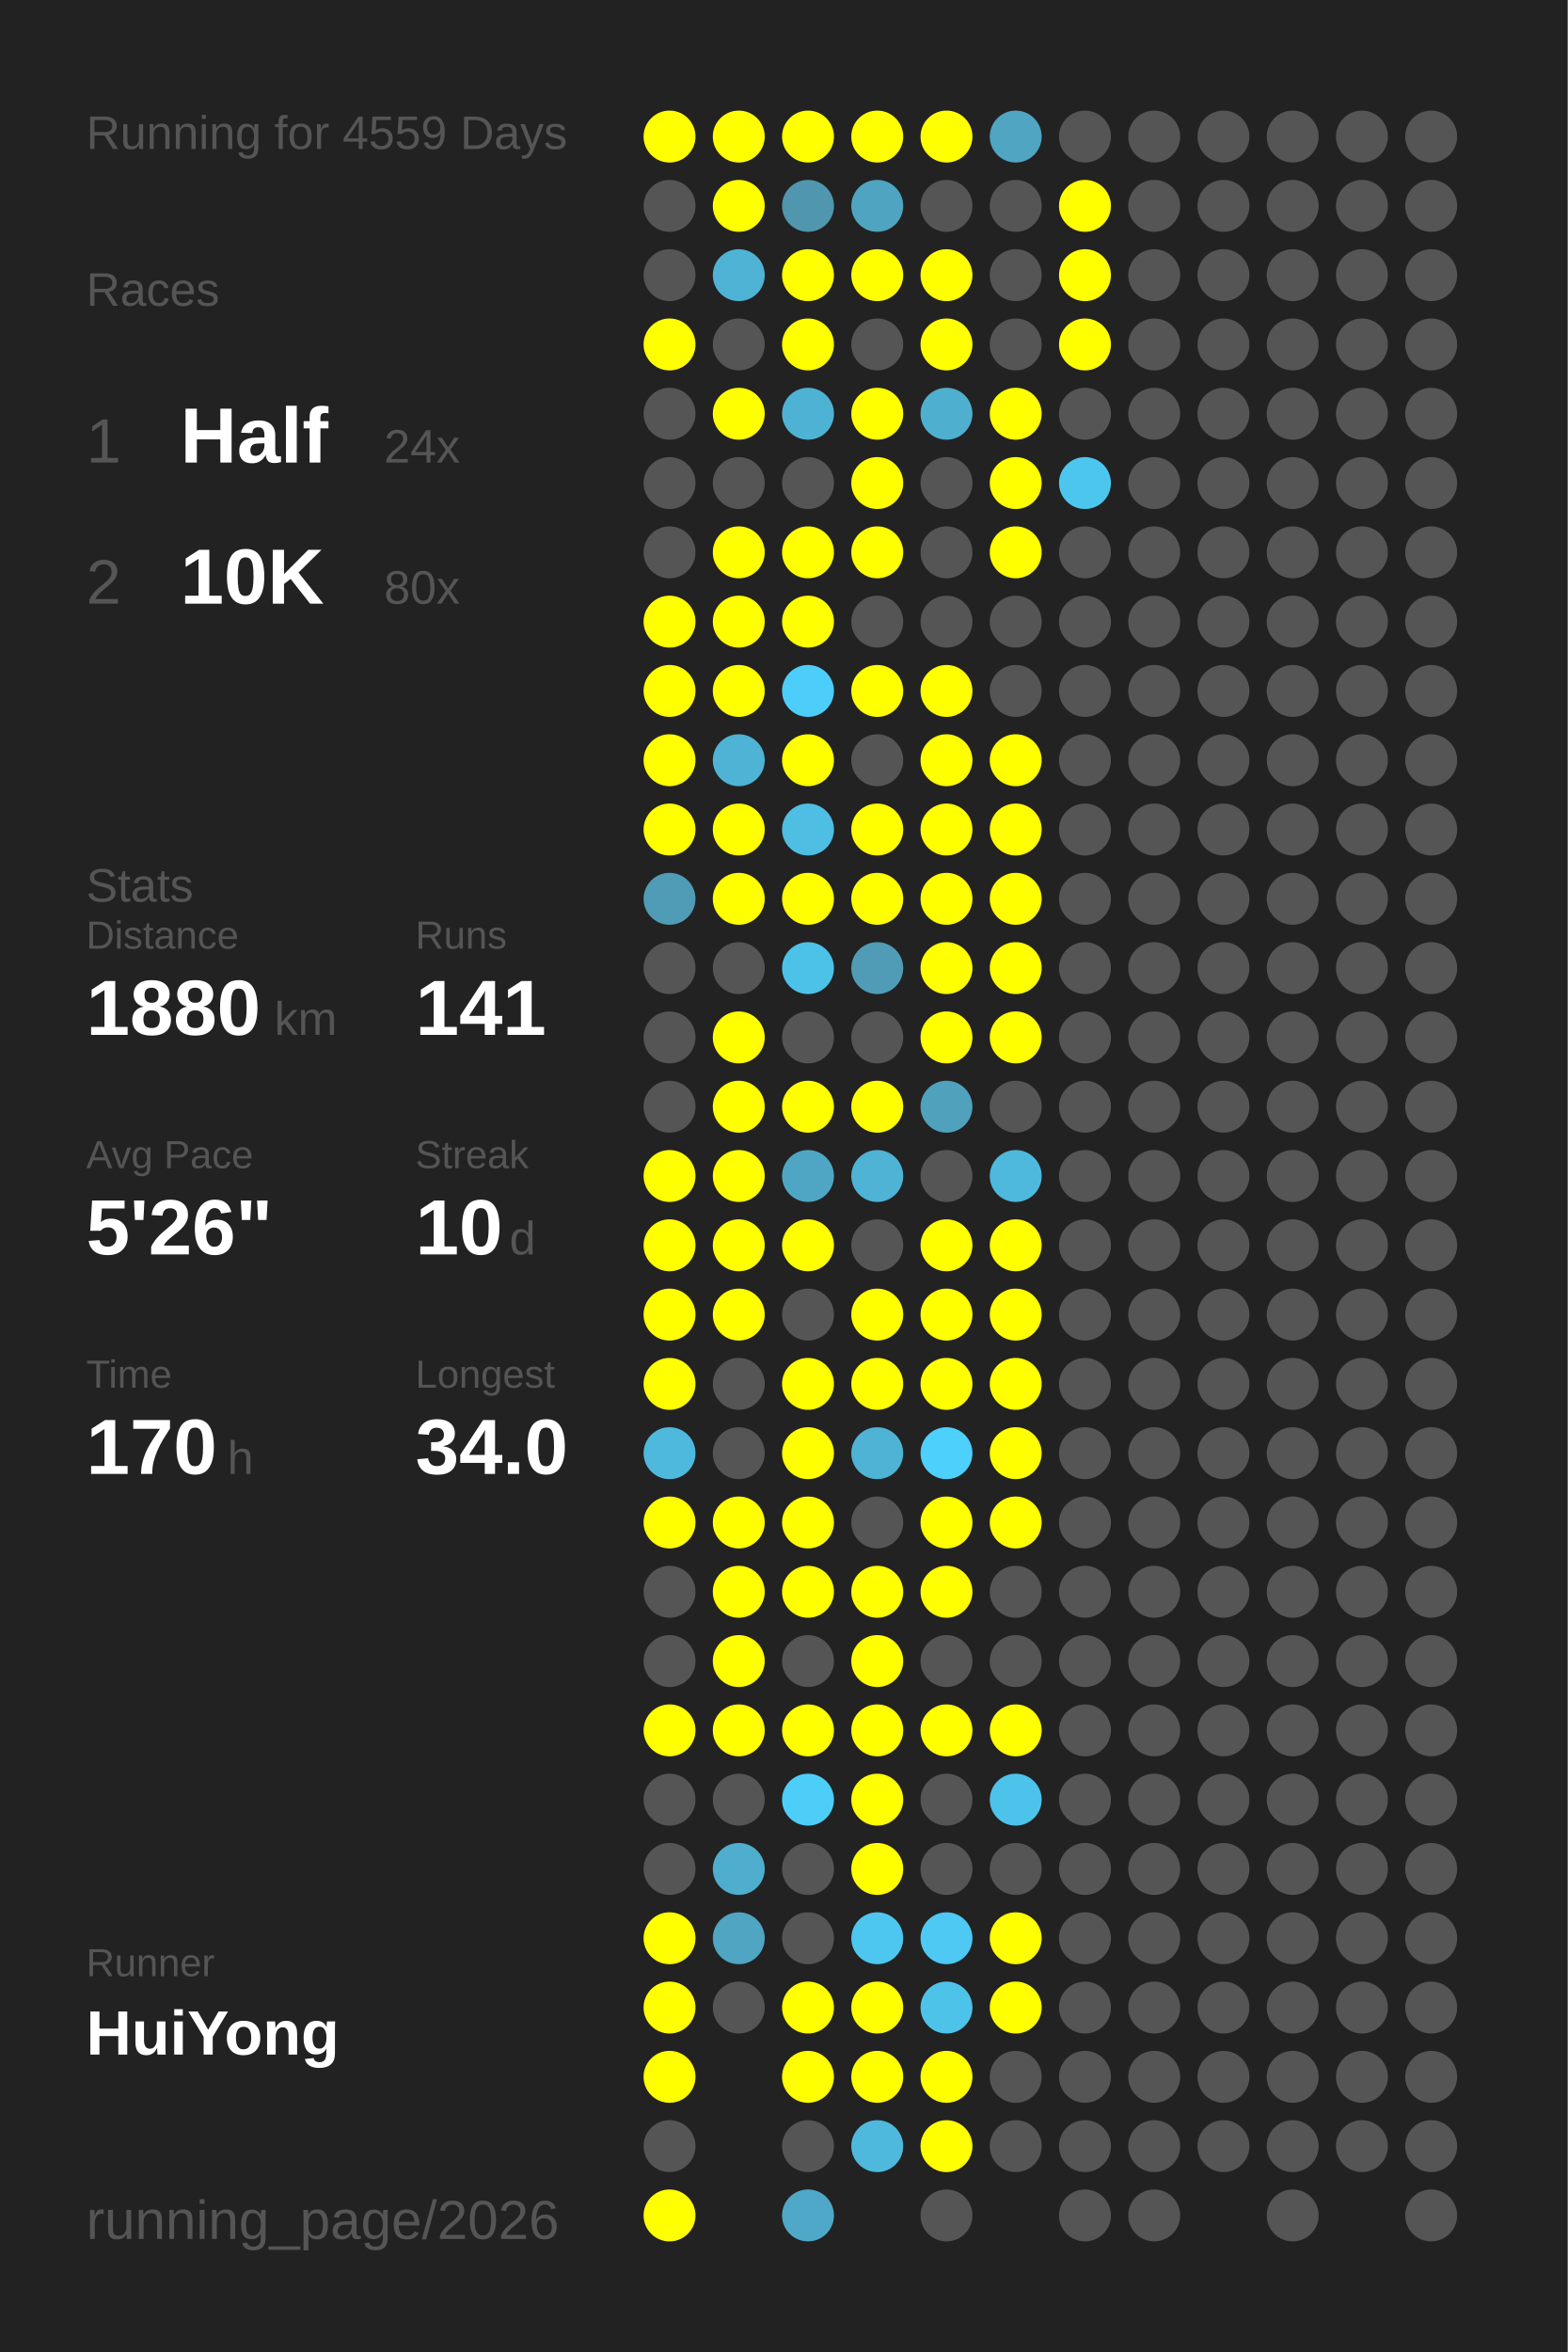
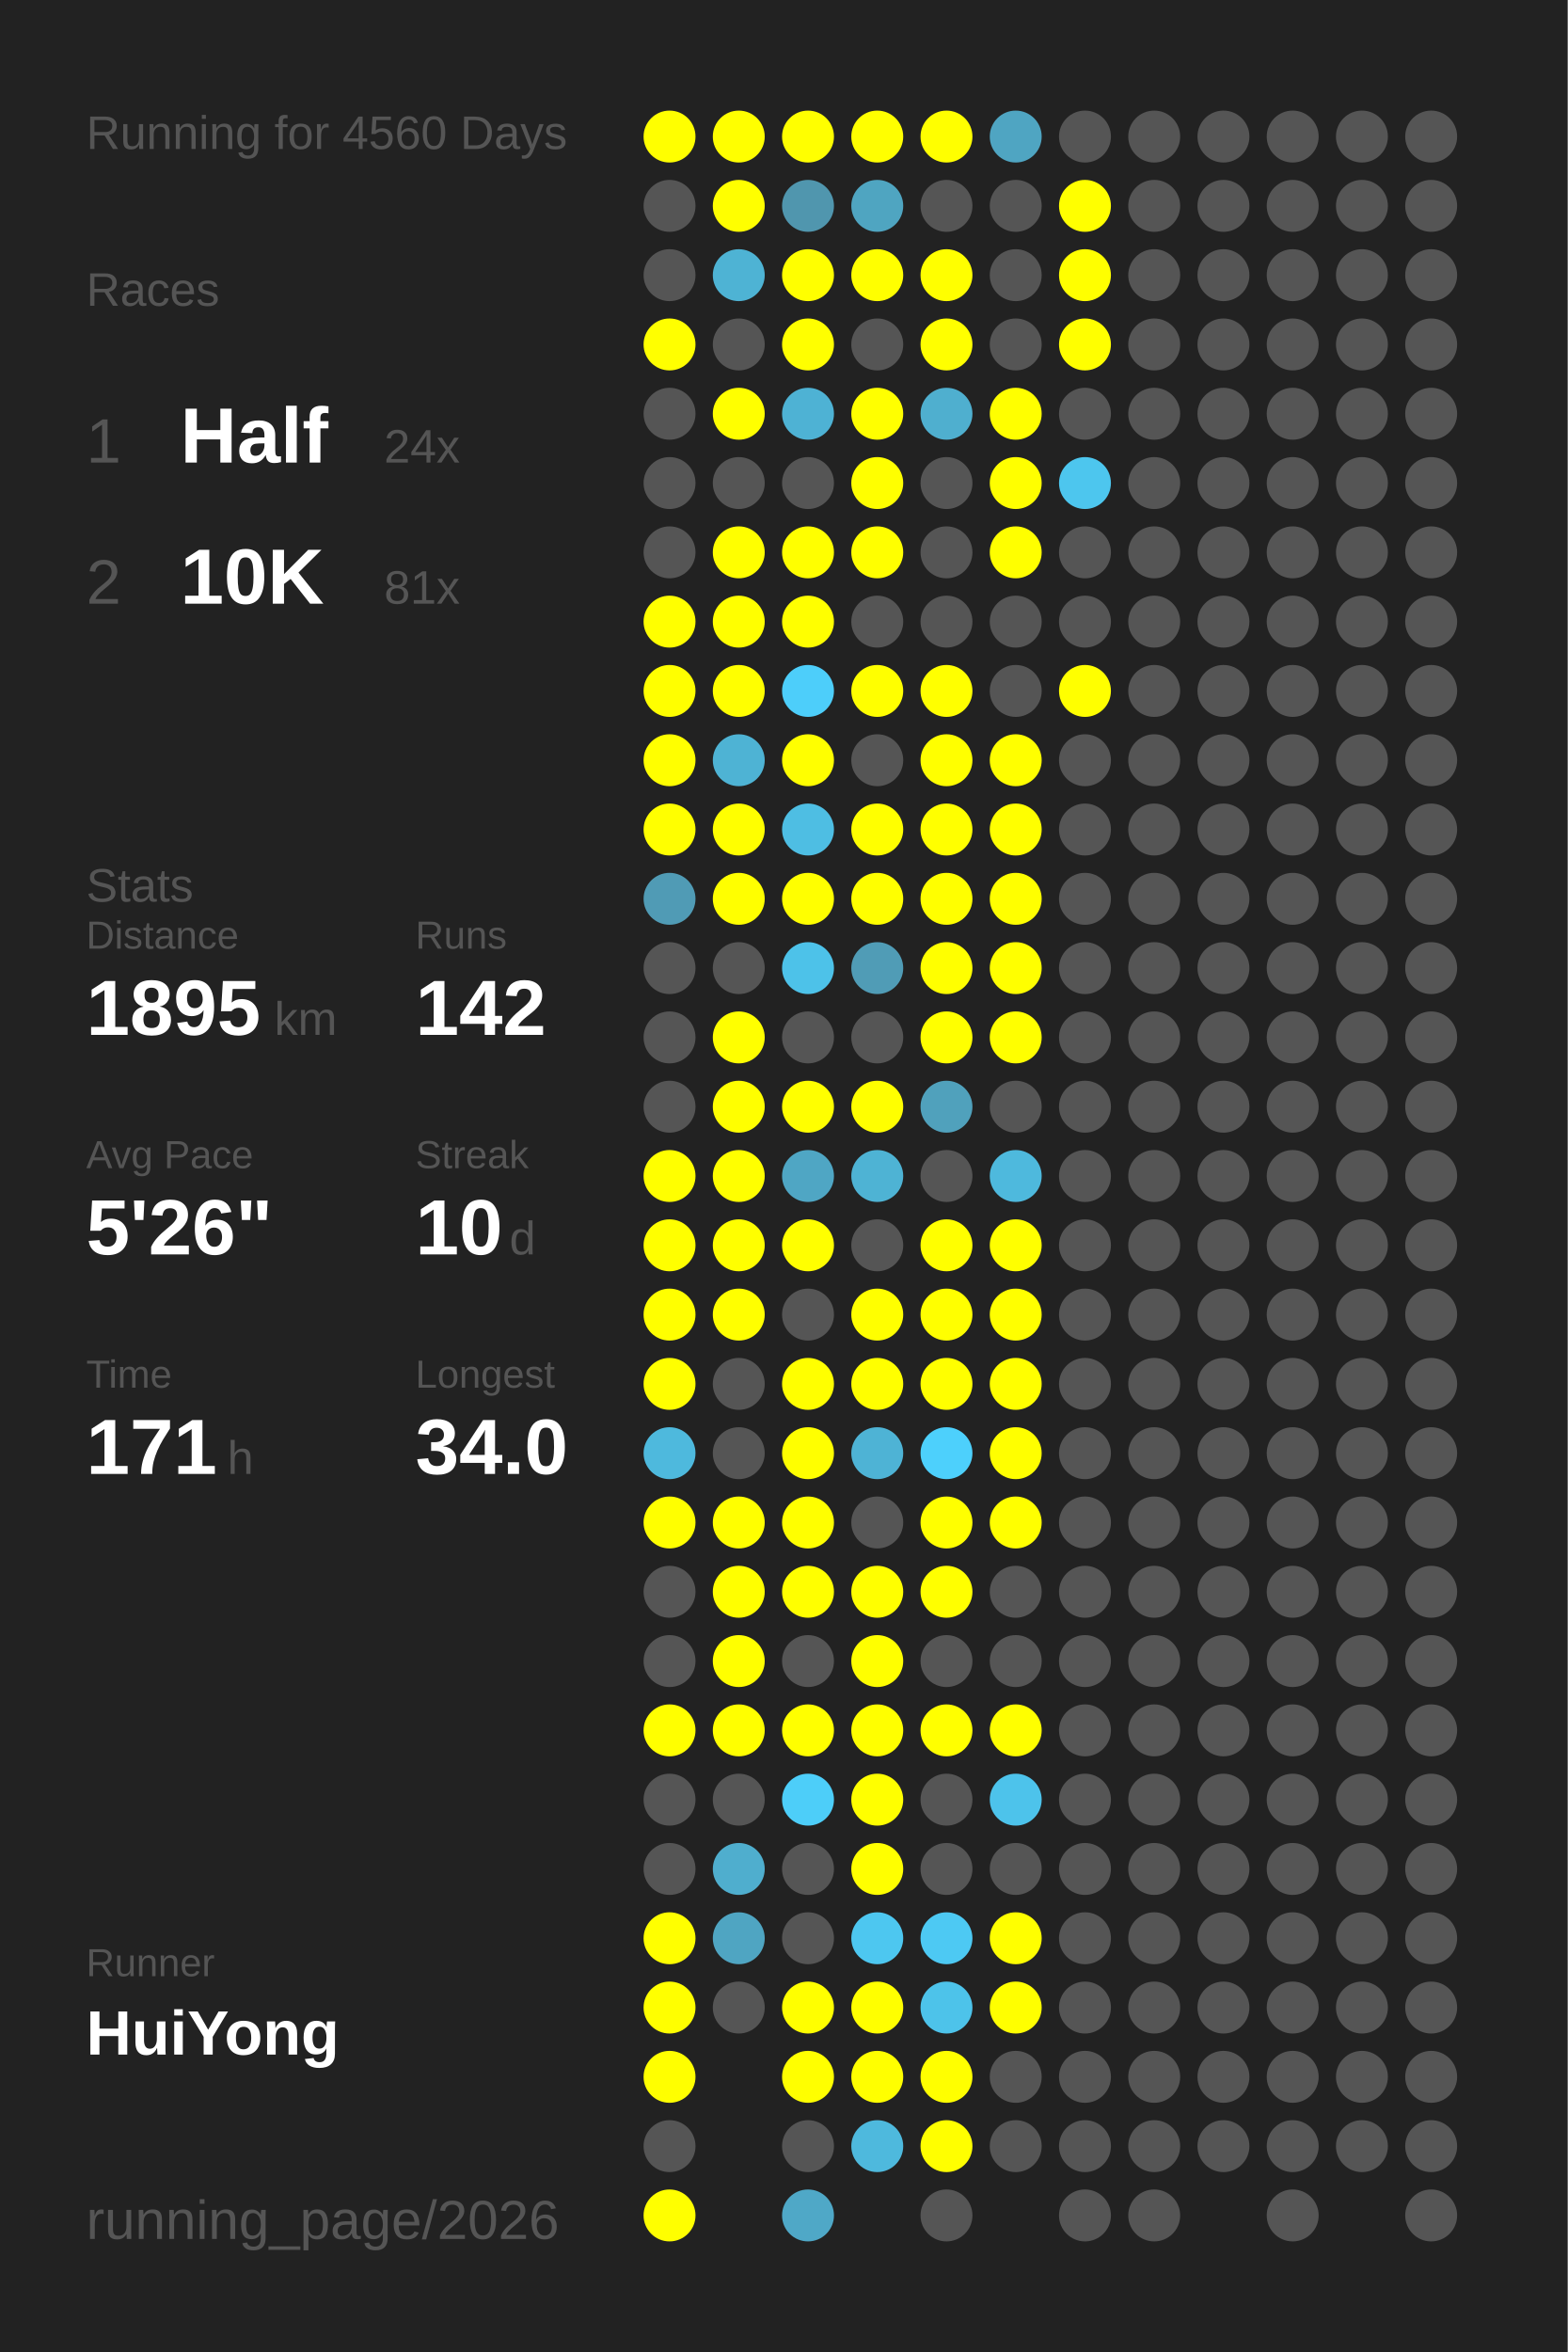
<svg xmlns="http://www.w3.org/2000/svg" baseProfile="full" height="300mm" version="1.1" viewBox="0,0,200,300" width="200mm">
  <defs />
  <rect fill="#222222" height="300" width="200" x="0" y="0" />
-   <text fill="#555555" style="font-size:6px; font-family:Arial;" x="11" y="19">Running for 4559 Days</text>
+   <text fill="#555555" style="font-size:6px; font-family:Arial;" x="11" y="19">Running for 4560 Days</text>
  <text fill="#555555" style="font-size:6px; font-family:Arial;" x="11" y="39">Races</text>
  <text fill="#555555" style="font-size:8px; font-family:Arial;" x="11" y="59">1</text>
  <text fill="#FFFFFF" style="font-size:10px; font-family:Arial; font-weight:bold;" x="23" y="59">Half</text>
  <text fill="#555555" style="font-size:6px; font-family:Arial;" x="49" y="59">24x</text>
  <text fill="#555555" style="font-size:8px; font-family:Arial;" x="11" y="77">2</text>
  <text fill="#FFFFFF" style="font-size:10px; font-family:Arial; font-weight:bold;" x="23" y="77">10K</text>
-   <text fill="#555555" style="font-size:6px; font-family:Arial;" x="49" y="77">80x</text>
+   <text fill="#555555" style="font-size:6px; font-family:Arial;" x="49" y="77">81x</text>
  <text fill="#555555" style="font-size:6px; font-family:Arial;" x="11" y="115">Stats</text>
  <text fill="#555555" style="font-size:5px; font-family:Arial;" x="11" y="121">Distance</text>
-   <text fill="#FFFFFF" style="font-size:10px; font-family:Arial; font-weight:bold;" x="11" y="132">1880</text>
+   <text fill="#FFFFFF" style="font-size:10px; font-family:Arial; font-weight:bold;" x="11" y="132">1895</text>
  <text fill="#555555" style="font-size:6px; font-family:Arial;" x="35" y="132">km</text>
  <text fill="#555555" style="font-size:5px; font-family:Arial;" x="53" y="121">Runs</text>
-   <text fill="#FFFFFF" style="font-size:10px; font-family:Arial; font-weight:bold;" x="53" y="132">141</text>
+   <text fill="#FFFFFF" style="font-size:10px; font-family:Arial; font-weight:bold;" x="53" y="132">142</text>
  <text fill="#555555" style="font-size:5px; font-family:Arial;" x="11" y="149">Avg Pace</text>
  <text fill="#FFFFFF" style="font-size:10px; font-family:Arial; font-weight:bold;" x="11" y="160">5'26"</text>
  <text fill="#555555" style="font-size:5px; font-family:Arial;" x="53" y="149">Streak</text>
  <text fill="#FFFFFF" style="font-size:10px; font-family:Arial; font-weight:bold;" x="53" y="160">10</text>
  <text fill="#555555" style="font-size:6px; font-family:Arial;" x="65" y="160">d</text>
  <text fill="#555555" style="font-size:5px; font-family:Arial;" x="11" y="177">Time</text>
-   <text fill="#FFFFFF" style="font-size:10px; font-family:Arial; font-weight:bold;" x="11" y="188">170</text>
+   <text fill="#FFFFFF" style="font-size:10px; font-family:Arial; font-weight:bold;" x="11" y="188">171</text>
  <text fill="#555555" style="font-size:6px; font-family:Arial;" x="29" y="188">h</text>
  <text fill="#555555" style="font-size:5px; font-family:Arial;" x="53" y="177">Longest</text>
  <text fill="#FFFFFF" style="font-size:10px; font-family:Arial; font-weight:bold;" x="53" y="188">34.0</text>
  <text fill="#555555" style="font-size:5px; font-family:Arial;" x="11" y="252.065">Runner</text>
  <text fill="#FFFFFF" style="font-size:8px; font-family:Arial; font-weight:bold;" x="11" y="262.065">HuiYong</text>
  <text fill="#555555" style="font-size:7px; font-family:Arial;" x="11" y="285.581">running_page/2026</text>
  <circle cx="85.417" cy="17.419" fill="#FFFF00" r="3.312" />
  <circle cx="85.417" cy="26.258" fill="#555555" r="3.312" />
  <circle cx="85.417" cy="35.097" fill="#555555" r="3.312" />
  <circle cx="85.417" cy="43.935" fill="#FFFF00" r="3.312" />
  <circle cx="85.417" cy="52.774" fill="#555555" r="3.312" />
  <circle cx="85.417" cy="61.613" fill="#555555" r="3.312" />
  <circle cx="85.417" cy="70.452" fill="#555555" r="3.312" />
  <circle cx="85.417" cy="79.29" fill="#FFFF00" r="3.312" />
  <circle cx="85.417" cy="88.129" fill="#FFFF00" r="3.312" />
  <circle cx="85.417" cy="96.968" fill="#FFFF00" r="3.312" />
  <circle cx="85.417" cy="105.806" fill="#FFFF00" r="3.312" />
  <circle cx="85.417" cy="114.645" fill="#509bb5" r="3.312" />
  <circle cx="85.417" cy="123.484" fill="#555555" r="3.312" />
  <circle cx="85.417" cy="132.323" fill="#555555" r="3.312" />
  <circle cx="85.417" cy="141.161" fill="#555555" r="3.312" />
  <circle cx="85.417" cy="150" fill="#FFFF00" r="3.312" />
  <circle cx="85.417" cy="158.839" fill="#FFFF00" r="3.312" />
  <circle cx="85.417" cy="167.677" fill="#FFFF00" r="3.312" />
  <circle cx="85.417" cy="176.516" fill="#FFFF00" r="3.312" />
  <circle cx="85.417" cy="185.355" fill="#4eb9dd" r="3.312" />
  <circle cx="85.417" cy="194.194" fill="#FFFF00" r="3.312" />
  <circle cx="85.417" cy="203.032" fill="#555555" r="3.312" />
  <circle cx="85.417" cy="211.871" fill="#555555" r="3.312" />
  <circle cx="85.417" cy="220.71" fill="#FFFF00" r="3.312" />
  <circle cx="85.417" cy="229.548" fill="#555555" r="3.312" />
  <circle cx="85.417" cy="238.387" fill="#555555" r="3.312" />
  <circle cx="85.417" cy="247.226" fill="#FFFF00" r="3.312" />
  <circle cx="85.417" cy="256.065" fill="#FFFF00" r="3.312" />
  <circle cx="85.417" cy="264.903" fill="#FFFF00" r="3.312" />
  <circle cx="85.417" cy="273.742" fill="#555555" r="3.312" />
  <circle cx="85.417" cy="282.581" fill="#FFFF00" r="3.312" />
  <circle cx="94.25" cy="17.419" fill="#FFFF00" r="3.312" />
  <circle cx="94.25" cy="26.258" fill="#FFFF00" r="3.312" />
  <circle cx="94.25" cy="35.097" fill="#4eb3d4" r="3.312" />
  <circle cx="94.25" cy="43.935" fill="#555555" r="3.312" />
  <circle cx="94.25" cy="52.774" fill="#FFFF00" r="3.312" />
  <circle cx="94.25" cy="61.613" fill="#555555" r="3.312" />
  <circle cx="94.25" cy="70.452" fill="#FFFF00" r="3.312" />
  <circle cx="94.25" cy="79.29" fill="#FFFF00" r="3.312" />
  <circle cx="94.25" cy="88.129" fill="#FFFF00" r="3.312" />
  <circle cx="94.25" cy="96.968" fill="#4eb3d4" r="3.312" />
  <circle cx="94.25" cy="105.806" fill="#FFFF00" r="3.312" />
  <circle cx="94.25" cy="114.645" fill="#FFFF00" r="3.312" />
  <circle cx="94.25" cy="123.484" fill="#555555" r="3.312" />
  <circle cx="94.25" cy="132.323" fill="#FFFF00" r="3.312" />
  <circle cx="94.25" cy="141.161" fill="#FFFF00" r="3.312" />
  <circle cx="94.25" cy="150" fill="#FFFF00" r="3.312" />
  <circle cx="94.25" cy="158.839" fill="#FFFF00" r="3.312" />
  <circle cx="94.25" cy="167.677" fill="#FFFF00" r="3.312" />
  <circle cx="94.25" cy="176.516" fill="#555555" r="3.312" />
  <circle cx="94.25" cy="185.355" fill="#555555" r="3.312" />
  <circle cx="94.25" cy="194.194" fill="#FFFF00" r="3.312" />
  <circle cx="94.25" cy="203.032" fill="#FFFF00" r="3.312" />
  <circle cx="94.25" cy="211.871" fill="#FFFF00" r="3.312" />
  <circle cx="94.25" cy="220.71" fill="#FFFF00" r="3.312" />
  <circle cx="94.25" cy="229.548" fill="#555555" r="3.312" />
  <circle cx="94.25" cy="238.387" fill="#4faece" r="3.312" />
  <circle cx="94.25" cy="247.226" fill="#4fa5c2" r="3.312" />
  <circle cx="94.25" cy="256.065" fill="#555555" r="3.312" />
  <circle cx="103.083" cy="17.419" fill="#FFFF00" r="3.312" />
  <circle cx="103.083" cy="26.258" fill="#5096ae" r="3.312" />
  <circle cx="103.083" cy="35.097" fill="#FFFF00" r="3.312" />
  <circle cx="103.083" cy="43.935" fill="#FFFF00" r="3.312" />
  <circle cx="103.083" cy="52.774" fill="#4eb2d4" r="3.312" />
  <circle cx="103.083" cy="61.613" fill="#555555" r="3.312" />
  <circle cx="103.083" cy="70.452" fill="#FFFF00" r="3.312" />
  <circle cx="103.083" cy="79.29" fill="#FFFF00" r="3.312" />
  <circle cx="103.083" cy="88.129" fill="#4dcefa" r="3.312" />
  <circle cx="103.083" cy="96.968" fill="#FFFF00" r="3.312" />
  <circle cx="103.083" cy="105.806" fill="#4ebee3" r="3.312" />
  <circle cx="103.083" cy="114.645" fill="#FFFF00" r="3.312" />
  <circle cx="103.083" cy="123.484" fill="#4dc2e9" r="3.312" />
  <circle cx="103.083" cy="132.323" fill="#555555" r="3.312" />
  <circle cx="103.083" cy="141.161" fill="#FFFF00" r="3.312" />
  <circle cx="103.083" cy="150" fill="#4fa6c4" r="3.312" />
  <circle cx="103.083" cy="158.839" fill="#FFFF00" r="3.312" />
  <circle cx="103.083" cy="167.677" fill="#555555" r="3.312" />
  <circle cx="103.083" cy="176.516" fill="#FFFF00" r="3.312" />
  <circle cx="103.083" cy="185.355" fill="#FFFF00" r="3.312" />
  <circle cx="103.083" cy="194.194" fill="#FFFF00" r="3.312" />
  <circle cx="103.083" cy="203.032" fill="#FFFF00" r="3.312" />
  <circle cx="103.083" cy="211.871" fill="#555555" r="3.312" />
  <circle cx="103.083" cy="220.71" fill="#FFFF00" r="3.312" />
  <circle cx="103.083" cy="229.548" fill="#4dcef9" r="3.312" />
  <circle cx="103.083" cy="238.387" fill="#555555" r="3.312" />
  <circle cx="103.083" cy="247.226" fill="#555555" r="3.312" />
  <circle cx="103.083" cy="256.065" fill="#FFFF00" r="3.312" />
  <circle cx="103.083" cy="264.903" fill="#FFFF00" r="3.312" />
  <circle cx="103.083" cy="273.742" fill="#555555" r="3.312" />
  <circle cx="103.083" cy="282.581" fill="#4fa8c7" r="3.312" />
  <circle cx="111.917" cy="17.419" fill="#FFFF00" r="3.312" />
  <circle cx="111.917" cy="26.258" fill="#4fa5c1" r="3.312" />
  <circle cx="111.917" cy="35.097" fill="#FFFF00" r="3.312" />
  <circle cx="111.917" cy="43.935" fill="#555555" r="3.312" />
  <circle cx="111.917" cy="52.774" fill="#FFFF00" r="3.312" />
  <circle cx="111.917" cy="61.613" fill="#FFFF00" r="3.312" />
  <circle cx="111.917" cy="70.452" fill="#FFFF00" r="3.312" />
  <circle cx="111.917" cy="79.29" fill="#555555" r="3.312" />
  <circle cx="111.917" cy="88.129" fill="#FFFF00" r="3.312" />
  <circle cx="111.917" cy="96.968" fill="#555555" r="3.312" />
  <circle cx="111.917" cy="105.806" fill="#FFFF00" r="3.312" />
  <circle cx="111.917" cy="114.645" fill="#FFFF00" r="3.312" />
  <circle cx="111.917" cy="123.484" fill="#509cb6" r="3.312" />
  <circle cx="111.917" cy="132.323" fill="#555555" r="3.312" />
  <circle cx="111.917" cy="141.161" fill="#FFFF00" r="3.312" />
  <circle cx="111.917" cy="150" fill="#4eb3d4" r="3.312" />
  <circle cx="111.917" cy="158.839" fill="#555555" r="3.312" />
  <circle cx="111.917" cy="167.677" fill="#FFFF00" r="3.312" />
  <circle cx="111.917" cy="176.516" fill="#FFFF00" r="3.312" />
  <circle cx="111.917" cy="185.355" fill="#4eb3d5" r="3.312" />
  <circle cx="111.917" cy="194.194" fill="#555555" r="3.312" />
  <circle cx="111.917" cy="203.032" fill="#FFFF00" r="3.312" />
  <circle cx="111.917" cy="211.871" fill="#FFFF00" r="3.312" />
  <circle cx="111.917" cy="220.71" fill="#FFFF00" r="3.312" />
  <circle cx="111.917" cy="229.548" fill="#FFFF00" r="3.312" />
  <circle cx="111.917" cy="238.387" fill="#FFFF00" r="3.312" />
  <circle cx="111.917" cy="247.226" fill="#4dc7f0" r="3.312" />
  <circle cx="111.917" cy="256.065" fill="#FFFF00" r="3.312" />
  <circle cx="111.917" cy="264.903" fill="#FFFF00" r="3.312" />
  <circle cx="111.917" cy="273.742" fill="#4eb9dd" r="3.312" />
  <circle cx="120.75" cy="17.419" fill="#FFFF00" r="3.312" />
  <circle cx="120.75" cy="26.258" fill="#555555" r="3.312" />
  <circle cx="120.75" cy="35.097" fill="#FFFF00" r="3.312" />
  <circle cx="120.75" cy="43.935" fill="#FFFF00" r="3.312" />
  <circle cx="120.75" cy="52.774" fill="#4fafcf" r="3.312" />
  <circle cx="120.75" cy="61.613" fill="#555555" r="3.312" />
  <circle cx="120.75" cy="70.452" fill="#555555" r="3.312" />
  <circle cx="120.75" cy="79.29" fill="#555555" r="3.312" />
  <circle cx="120.75" cy="88.129" fill="#FFFF00" r="3.312" />
  <circle cx="120.75" cy="96.968" fill="#FFFF00" r="3.312" />
  <circle cx="120.75" cy="105.806" fill="#FFFF00" r="3.312" />
  <circle cx="120.75" cy="114.645" fill="#FFFF00" r="3.312" />
  <circle cx="120.75" cy="123.484" fill="#FFFF00" r="3.312" />
  <circle cx="120.75" cy="132.323" fill="#FFFF00" r="3.312" />
  <circle cx="120.75" cy="141.161" fill="#50a1bc" r="3.312" />
  <circle cx="120.75" cy="150" fill="#555555" r="3.312" />
  <circle cx="120.75" cy="158.839" fill="#FFFF00" r="3.312" />
  <circle cx="120.75" cy="167.677" fill="#FFFF00" r="3.312" />
  <circle cx="120.75" cy="176.516" fill="#FFFF00" r="3.312" />
  <circle cx="120.75" cy="185.355" fill="#4dd0fc" r="3.312" />
  <circle cx="120.75" cy="194.194" fill="#FFFF00" r="3.312" />
  <circle cx="120.75" cy="203.032" fill="#FFFF00" r="3.312" />
  <circle cx="120.75" cy="211.871" fill="#555555" r="3.312" />
  <circle cx="120.75" cy="220.71" fill="#FFFF00" r="3.312" />
  <circle cx="120.75" cy="229.548" fill="#555555" r="3.312" />
  <circle cx="120.75" cy="238.387" fill="#555555" r="3.312" />
  <circle cx="120.75" cy="247.226" fill="#4dc9f3" r="3.312" />
  <circle cx="120.75" cy="256.065" fill="#4dc3ea" r="3.312" />
  <circle cx="120.75" cy="264.903" fill="#FFFF00" r="3.312" />
  <circle cx="120.75" cy="273.742" fill="#FFFF00" r="3.312" />
  <circle cx="120.75" cy="282.581" fill="#555555" r="3.312" />
  <circle cx="129.583" cy="17.419" fill="#4fa5c2" r="3.312" />
  <circle cx="129.583" cy="26.258" fill="#555555" r="3.312" />
  <circle cx="129.583" cy="35.097" fill="#555555" r="3.312" />
  <circle cx="129.583" cy="43.935" fill="#555555" r="3.312" />
  <circle cx="129.583" cy="52.774" fill="#FFFF00" r="3.312" />
  <circle cx="129.583" cy="61.613" fill="#FFFF00" r="3.312" />
  <circle cx="129.583" cy="70.452" fill="#FFFF00" r="3.312" />
  <circle cx="129.583" cy="79.29" fill="#555555" r="3.312" />
  <circle cx="129.583" cy="88.129" fill="#555555" r="3.312" />
  <circle cx="129.583" cy="96.968" fill="#FFFF00" r="3.312" />
  <circle cx="129.583" cy="105.806" fill="#FFFF00" r="3.312" />
  <circle cx="129.583" cy="114.645" fill="#FFFF00" r="3.312" />
  <circle cx="129.583" cy="123.484" fill="#FFFF00" r="3.312" />
  <circle cx="129.583" cy="132.323" fill="#FFFF00" r="3.312" />
  <circle cx="129.583" cy="141.161" fill="#555555" r="3.312" />
  <circle cx="129.583" cy="150" fill="#4eb9dd" r="3.312" />
  <circle cx="129.583" cy="158.839" fill="#FFFF00" r="3.312" />
  <circle cx="129.583" cy="167.677" fill="#FFFF00" r="3.312" />
  <circle cx="129.583" cy="176.516" fill="#FFFF00" r="3.312" />
  <circle cx="129.583" cy="185.355" fill="#FFFF00" r="3.312" />
  <circle cx="129.583" cy="194.194" fill="#FFFF00" r="3.312" />
  <circle cx="129.583" cy="203.032" fill="#555555" r="3.312" />
  <circle cx="129.583" cy="211.871" fill="#555555" r="3.312" />
  <circle cx="129.583" cy="220.71" fill="#FFFF00" r="3.312" />
  <circle cx="129.583" cy="229.548" fill="#4dc3eb" r="3.312" />
  <circle cx="129.583" cy="238.387" fill="#555555" r="3.312" />
  <circle cx="129.583" cy="247.226" fill="#FFFF00" r="3.312" />
  <circle cx="129.583" cy="256.065" fill="#FFFF00" r="3.312" />
  <circle cx="129.583" cy="264.903" fill="#555555" r="3.312" />
  <circle cx="129.583" cy="273.742" fill="#555555" r="3.312" />
  <circle cx="138.417" cy="17.419" fill="#555555" r="3.312" />
  <circle cx="138.417" cy="26.258" fill="#FFFF00" r="3.312" />
  <circle cx="138.417" cy="35.097" fill="#FFFF00" r="3.312" />
  <circle cx="138.417" cy="43.935" fill="#FFFF00" r="3.312" />
  <circle cx="138.417" cy="52.774" fill="#555555" r="3.312" />
  <circle cx="138.417" cy="61.613" fill="#4dc6ee" r="3.312" />
  <circle cx="138.417" cy="70.452" fill="#555555" r="3.312" />
  <circle cx="138.417" cy="79.29" fill="#555555" r="3.312" />
-   <circle cx="138.417" cy="88.129" fill="#555555" r="3.312" />
+   <circle cx="138.417" cy="88.129" fill="#FFFF00" r="3.312" />
  <circle cx="138.417" cy="96.968" fill="#555555" r="3.312" />
  <circle cx="138.417" cy="105.806" fill="#555555" r="3.312" />
  <circle cx="138.417" cy="114.645" fill="#555555" r="3.312" />
  <circle cx="138.417" cy="123.484" fill="#555555" r="3.312" />
  <circle cx="138.417" cy="132.323" fill="#555555" r="3.312" />
  <circle cx="138.417" cy="141.161" fill="#555555" r="3.312" />
  <circle cx="138.417" cy="150" fill="#555555" r="3.312" />
  <circle cx="138.417" cy="158.839" fill="#555555" r="3.312" />
  <circle cx="138.417" cy="167.677" fill="#555555" r="3.312" />
  <circle cx="138.417" cy="176.516" fill="#555555" r="3.312" />
  <circle cx="138.417" cy="185.355" fill="#555555" r="3.312" />
  <circle cx="138.417" cy="194.194" fill="#555555" r="3.312" />
  <circle cx="138.417" cy="203.032" fill="#555555" r="3.312" />
  <circle cx="138.417" cy="211.871" fill="#555555" r="3.312" />
  <circle cx="138.417" cy="220.71" fill="#555555" r="3.312" />
  <circle cx="138.417" cy="229.548" fill="#555555" r="3.312" />
  <circle cx="138.417" cy="238.387" fill="#555555" r="3.312" />
  <circle cx="138.417" cy="247.226" fill="#555555" r="3.312" />
  <circle cx="138.417" cy="256.065" fill="#555555" r="3.312" />
  <circle cx="138.417" cy="264.903" fill="#555555" r="3.312" />
  <circle cx="138.417" cy="273.742" fill="#555555" r="3.312" />
  <circle cx="138.417" cy="282.581" fill="#555555" r="3.312" />
  <circle cx="147.25" cy="17.419" fill="#555555" r="3.312" />
  <circle cx="147.25" cy="26.258" fill="#555555" r="3.312" />
  <circle cx="147.25" cy="35.097" fill="#555555" r="3.312" />
  <circle cx="147.25" cy="43.935" fill="#555555" r="3.312" />
  <circle cx="147.25" cy="52.774" fill="#555555" r="3.312" />
  <circle cx="147.25" cy="61.613" fill="#555555" r="3.312" />
  <circle cx="147.25" cy="70.452" fill="#555555" r="3.312" />
  <circle cx="147.25" cy="79.29" fill="#555555" r="3.312" />
  <circle cx="147.25" cy="88.129" fill="#555555" r="3.312" />
  <circle cx="147.25" cy="96.968" fill="#555555" r="3.312" />
  <circle cx="147.25" cy="105.806" fill="#555555" r="3.312" />
  <circle cx="147.25" cy="114.645" fill="#555555" r="3.312" />
  <circle cx="147.25" cy="123.484" fill="#555555" r="3.312" />
  <circle cx="147.25" cy="132.323" fill="#555555" r="3.312" />
  <circle cx="147.25" cy="141.161" fill="#555555" r="3.312" />
  <circle cx="147.25" cy="150" fill="#555555" r="3.312" />
  <circle cx="147.25" cy="158.839" fill="#555555" r="3.312" />
  <circle cx="147.25" cy="167.677" fill="#555555" r="3.312" />
  <circle cx="147.25" cy="176.516" fill="#555555" r="3.312" />
  <circle cx="147.25" cy="185.355" fill="#555555" r="3.312" />
  <circle cx="147.25" cy="194.194" fill="#555555" r="3.312" />
  <circle cx="147.25" cy="203.032" fill="#555555" r="3.312" />
  <circle cx="147.25" cy="211.871" fill="#555555" r="3.312" />
  <circle cx="147.25" cy="220.71" fill="#555555" r="3.312" />
  <circle cx="147.25" cy="229.548" fill="#555555" r="3.312" />
  <circle cx="147.25" cy="238.387" fill="#555555" r="3.312" />
  <circle cx="147.25" cy="247.226" fill="#555555" r="3.312" />
  <circle cx="147.25" cy="256.065" fill="#555555" r="3.312" />
  <circle cx="147.25" cy="264.903" fill="#555555" r="3.312" />
  <circle cx="147.25" cy="273.742" fill="#555555" r="3.312" />
  <circle cx="147.25" cy="282.581" fill="#555555" r="3.312" />
  <circle cx="156.083" cy="17.419" fill="#555555" r="3.312" />
  <circle cx="156.083" cy="26.258" fill="#555555" r="3.312" />
  <circle cx="156.083" cy="35.097" fill="#555555" r="3.312" />
  <circle cx="156.083" cy="43.935" fill="#555555" r="3.312" />
  <circle cx="156.083" cy="52.774" fill="#555555" r="3.312" />
  <circle cx="156.083" cy="61.613" fill="#555555" r="3.312" />
  <circle cx="156.083" cy="70.452" fill="#555555" r="3.312" />
  <circle cx="156.083" cy="79.29" fill="#555555" r="3.312" />
  <circle cx="156.083" cy="88.129" fill="#555555" r="3.312" />
  <circle cx="156.083" cy="96.968" fill="#555555" r="3.312" />
  <circle cx="156.083" cy="105.806" fill="#555555" r="3.312" />
  <circle cx="156.083" cy="114.645" fill="#555555" r="3.312" />
  <circle cx="156.083" cy="123.484" fill="#555555" r="3.312" />
  <circle cx="156.083" cy="132.323" fill="#555555" r="3.312" />
  <circle cx="156.083" cy="141.161" fill="#555555" r="3.312" />
  <circle cx="156.083" cy="150" fill="#555555" r="3.312" />
  <circle cx="156.083" cy="158.839" fill="#555555" r="3.312" />
  <circle cx="156.083" cy="167.677" fill="#555555" r="3.312" />
  <circle cx="156.083" cy="176.516" fill="#555555" r="3.312" />
  <circle cx="156.083" cy="185.355" fill="#555555" r="3.312" />
  <circle cx="156.083" cy="194.194" fill="#555555" r="3.312" />
  <circle cx="156.083" cy="203.032" fill="#555555" r="3.312" />
  <circle cx="156.083" cy="211.871" fill="#555555" r="3.312" />
  <circle cx="156.083" cy="220.71" fill="#555555" r="3.312" />
  <circle cx="156.083" cy="229.548" fill="#555555" r="3.312" />
  <circle cx="156.083" cy="238.387" fill="#555555" r="3.312" />
  <circle cx="156.083" cy="247.226" fill="#555555" r="3.312" />
  <circle cx="156.083" cy="256.065" fill="#555555" r="3.312" />
  <circle cx="156.083" cy="264.903" fill="#555555" r="3.312" />
  <circle cx="156.083" cy="273.742" fill="#555555" r="3.312" />
  <circle cx="164.917" cy="17.419" fill="#555555" r="3.312" />
  <circle cx="164.917" cy="26.258" fill="#555555" r="3.312" />
  <circle cx="164.917" cy="35.097" fill="#555555" r="3.312" />
  <circle cx="164.917" cy="43.935" fill="#555555" r="3.312" />
  <circle cx="164.917" cy="52.774" fill="#555555" r="3.312" />
  <circle cx="164.917" cy="61.613" fill="#555555" r="3.312" />
  <circle cx="164.917" cy="70.452" fill="#555555" r="3.312" />
  <circle cx="164.917" cy="79.29" fill="#555555" r="3.312" />
  <circle cx="164.917" cy="88.129" fill="#555555" r="3.312" />
  <circle cx="164.917" cy="96.968" fill="#555555" r="3.312" />
  <circle cx="164.917" cy="105.806" fill="#555555" r="3.312" />
  <circle cx="164.917" cy="114.645" fill="#555555" r="3.312" />
  <circle cx="164.917" cy="123.484" fill="#555555" r="3.312" />
  <circle cx="164.917" cy="132.323" fill="#555555" r="3.312" />
  <circle cx="164.917" cy="141.161" fill="#555555" r="3.312" />
  <circle cx="164.917" cy="150" fill="#555555" r="3.312" />
  <circle cx="164.917" cy="158.839" fill="#555555" r="3.312" />
  <circle cx="164.917" cy="167.677" fill="#555555" r="3.312" />
  <circle cx="164.917" cy="176.516" fill="#555555" r="3.312" />
  <circle cx="164.917" cy="185.355" fill="#555555" r="3.312" />
  <circle cx="164.917" cy="194.194" fill="#555555" r="3.312" />
  <circle cx="164.917" cy="203.032" fill="#555555" r="3.312" />
  <circle cx="164.917" cy="211.871" fill="#555555" r="3.312" />
  <circle cx="164.917" cy="220.71" fill="#555555" r="3.312" />
  <circle cx="164.917" cy="229.548" fill="#555555" r="3.312" />
  <circle cx="164.917" cy="238.387" fill="#555555" r="3.312" />
  <circle cx="164.917" cy="247.226" fill="#555555" r="3.312" />
  <circle cx="164.917" cy="256.065" fill="#555555" r="3.312" />
  <circle cx="164.917" cy="264.903" fill="#555555" r="3.312" />
  <circle cx="164.917" cy="273.742" fill="#555555" r="3.312" />
  <circle cx="164.917" cy="282.581" fill="#555555" r="3.312" />
  <circle cx="173.75" cy="17.419" fill="#555555" r="3.312" />
  <circle cx="173.75" cy="26.258" fill="#555555" r="3.312" />
  <circle cx="173.75" cy="35.097" fill="#555555" r="3.312" />
  <circle cx="173.75" cy="43.935" fill="#555555" r="3.312" />
  <circle cx="173.75" cy="52.774" fill="#555555" r="3.312" />
  <circle cx="173.75" cy="61.613" fill="#555555" r="3.312" />
  <circle cx="173.75" cy="70.452" fill="#555555" r="3.312" />
  <circle cx="173.75" cy="79.29" fill="#555555" r="3.312" />
  <circle cx="173.75" cy="88.129" fill="#555555" r="3.312" />
  <circle cx="173.75" cy="96.968" fill="#555555" r="3.312" />
  <circle cx="173.75" cy="105.806" fill="#555555" r="3.312" />
  <circle cx="173.75" cy="114.645" fill="#555555" r="3.312" />
  <circle cx="173.75" cy="123.484" fill="#555555" r="3.312" />
  <circle cx="173.75" cy="132.323" fill="#555555" r="3.312" />
  <circle cx="173.75" cy="141.161" fill="#555555" r="3.312" />
  <circle cx="173.75" cy="150" fill="#555555" r="3.312" />
  <circle cx="173.75" cy="158.839" fill="#555555" r="3.312" />
  <circle cx="173.75" cy="167.677" fill="#555555" r="3.312" />
  <circle cx="173.75" cy="176.516" fill="#555555" r="3.312" />
  <circle cx="173.75" cy="185.355" fill="#555555" r="3.312" />
  <circle cx="173.75" cy="194.194" fill="#555555" r="3.312" />
  <circle cx="173.75" cy="203.032" fill="#555555" r="3.312" />
  <circle cx="173.75" cy="211.871" fill="#555555" r="3.312" />
  <circle cx="173.75" cy="220.71" fill="#555555" r="3.312" />
  <circle cx="173.75" cy="229.548" fill="#555555" r="3.312" />
  <circle cx="173.75" cy="238.387" fill="#555555" r="3.312" />
  <circle cx="173.75" cy="247.226" fill="#555555" r="3.312" />
  <circle cx="173.75" cy="256.065" fill="#555555" r="3.312" />
  <circle cx="173.75" cy="264.903" fill="#555555" r="3.312" />
  <circle cx="173.75" cy="273.742" fill="#555555" r="3.312" />
  <circle cx="182.583" cy="17.419" fill="#555555" r="3.312" />
  <circle cx="182.583" cy="26.258" fill="#555555" r="3.312" />
  <circle cx="182.583" cy="35.097" fill="#555555" r="3.312" />
  <circle cx="182.583" cy="43.935" fill="#555555" r="3.312" />
  <circle cx="182.583" cy="52.774" fill="#555555" r="3.312" />
  <circle cx="182.583" cy="61.613" fill="#555555" r="3.312" />
  <circle cx="182.583" cy="70.452" fill="#555555" r="3.312" />
  <circle cx="182.583" cy="79.29" fill="#555555" r="3.312" />
  <circle cx="182.583" cy="88.129" fill="#555555" r="3.312" />
  <circle cx="182.583" cy="96.968" fill="#555555" r="3.312" />
  <circle cx="182.583" cy="105.806" fill="#555555" r="3.312" />
  <circle cx="182.583" cy="114.645" fill="#555555" r="3.312" />
  <circle cx="182.583" cy="123.484" fill="#555555" r="3.312" />
  <circle cx="182.583" cy="132.323" fill="#555555" r="3.312" />
  <circle cx="182.583" cy="141.161" fill="#555555" r="3.312" />
  <circle cx="182.583" cy="150" fill="#555555" r="3.312" />
  <circle cx="182.583" cy="158.839" fill="#555555" r="3.312" />
  <circle cx="182.583" cy="167.677" fill="#555555" r="3.312" />
  <circle cx="182.583" cy="176.516" fill="#555555" r="3.312" />
  <circle cx="182.583" cy="185.355" fill="#555555" r="3.312" />
  <circle cx="182.583" cy="194.194" fill="#555555" r="3.312" />
  <circle cx="182.583" cy="203.032" fill="#555555" r="3.312" />
  <circle cx="182.583" cy="211.871" fill="#555555" r="3.312" />
  <circle cx="182.583" cy="220.71" fill="#555555" r="3.312" />
  <circle cx="182.583" cy="229.548" fill="#555555" r="3.312" />
  <circle cx="182.583" cy="238.387" fill="#555555" r="3.312" />
  <circle cx="182.583" cy="247.226" fill="#555555" r="3.312" />
  <circle cx="182.583" cy="256.065" fill="#555555" r="3.312" />
  <circle cx="182.583" cy="264.903" fill="#555555" r="3.312" />
  <circle cx="182.583" cy="273.742" fill="#555555" r="3.312" />
  <circle cx="182.583" cy="282.581" fill="#555555" r="3.312" />
</svg>
